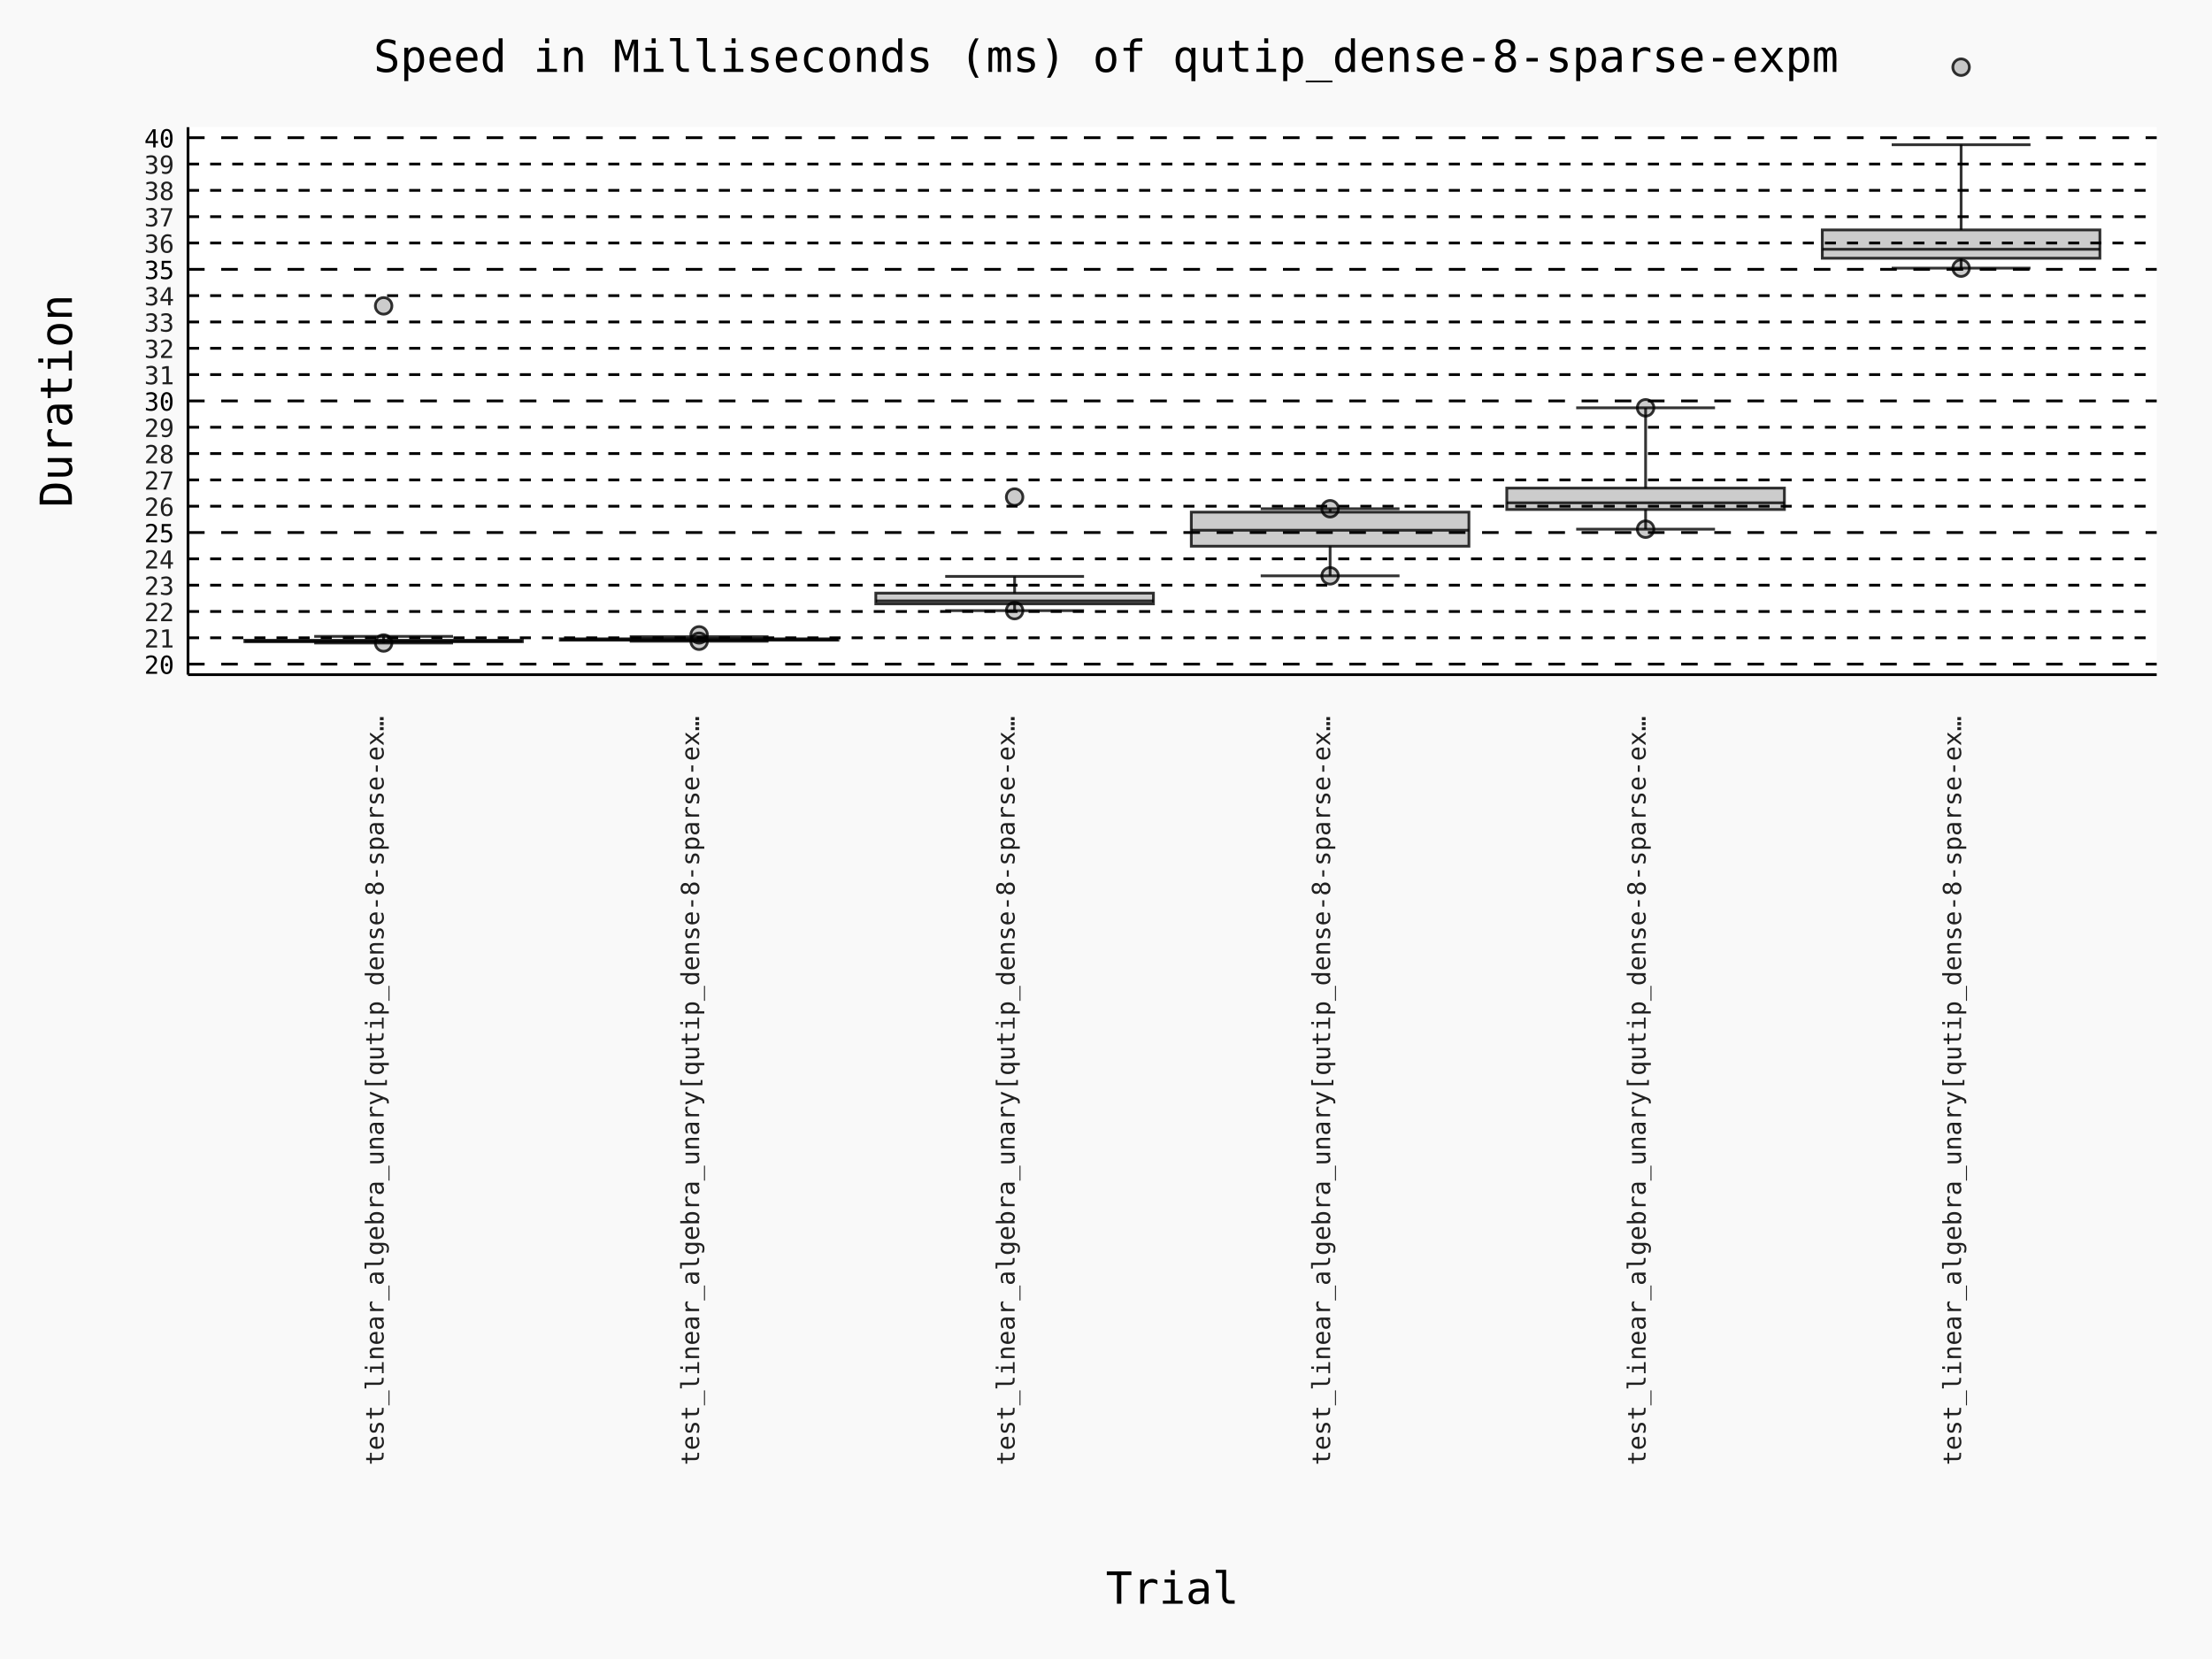
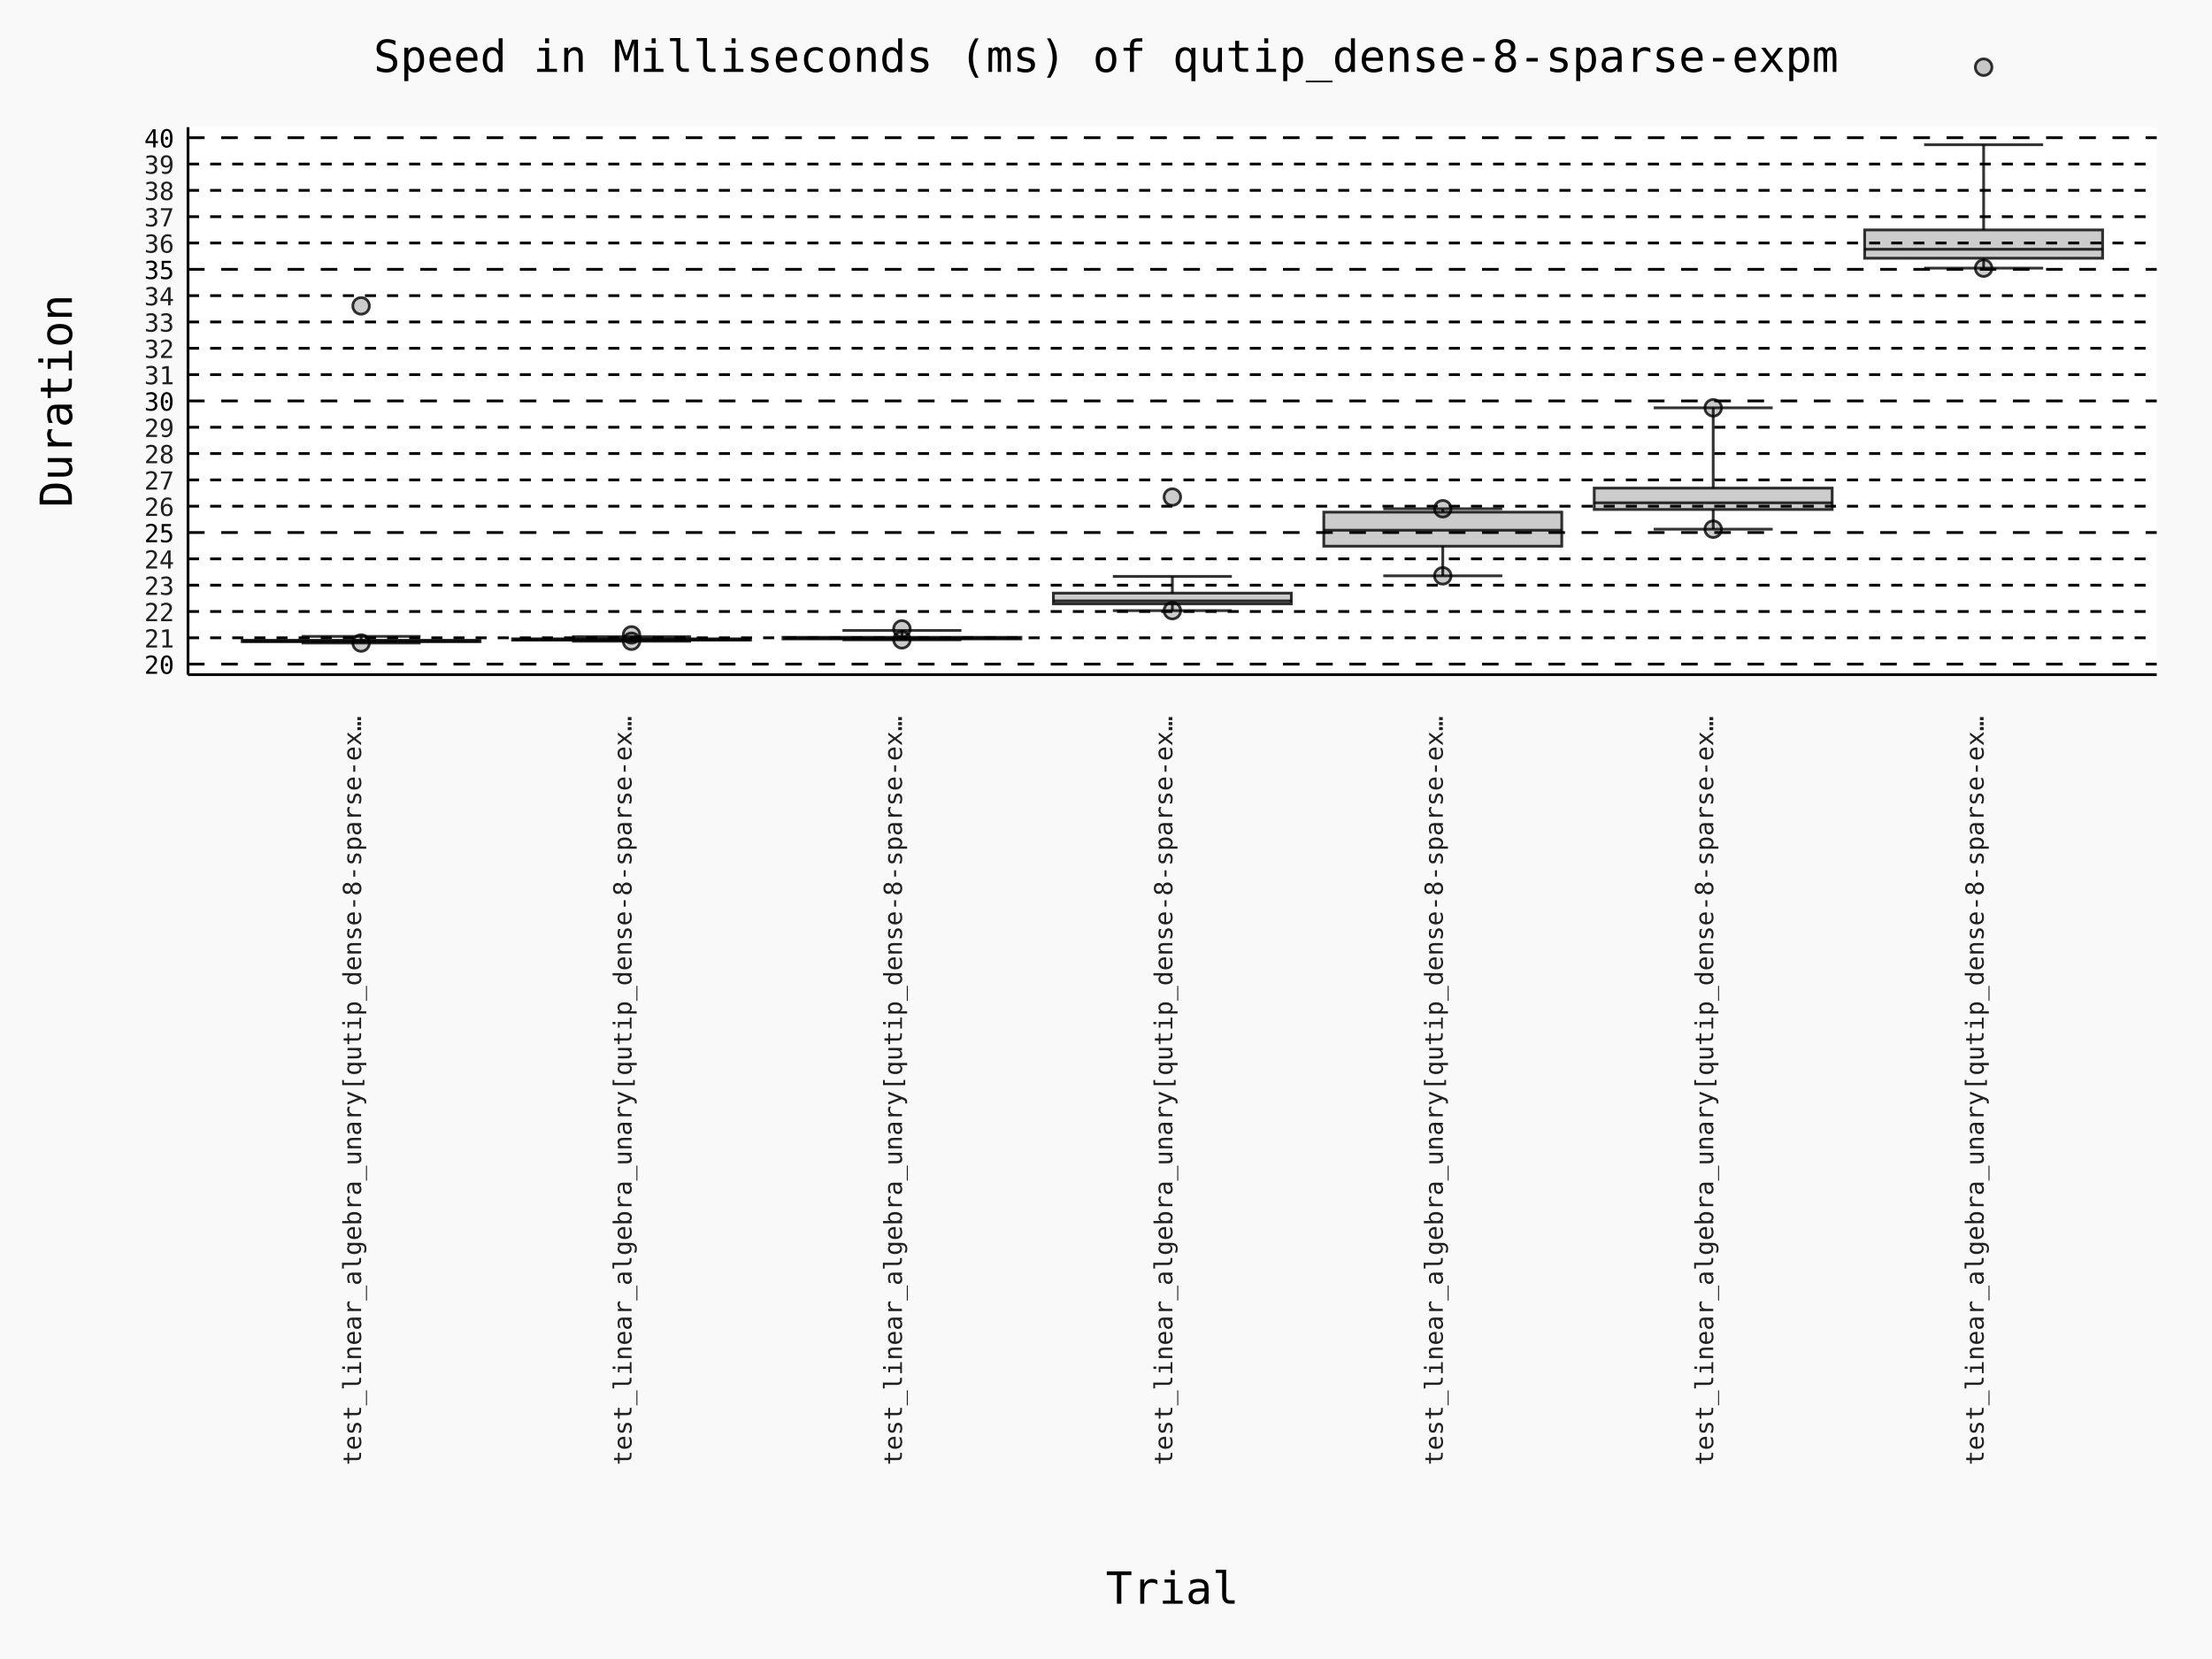
- <svg xmlns="http://www.w3.org/2000/svg" id="chart-330ae453-8037-4413-8809-b2a9f167f632" class="pygal-chart" viewBox="0 0 800 600">
+ <svg xmlns="http://www.w3.org/2000/svg" id="chart-d4fd5ee0-79ee-4384-a387-67f7b71b52d5" class="pygal-chart" viewBox="0 0 800 600">
  <defs>
-     <style type="text/css">#chart-330ae453-8037-4413-8809-b2a9f167f632{-webkit-user-select:none;-webkit-font-smoothing:antialiased;font-family:Consolas,"Deja Vu Sans Mono","Bitstream Vera Sans Mono","Courier New",monospace}#chart-330ae453-8037-4413-8809-b2a9f167f632 .title{font-family:Consolas,"Deja Vu Sans Mono","Bitstream Vera Sans Mono","Courier New",monospace;font-size:16px}#chart-330ae453-8037-4413-8809-b2a9f167f632 .legends .legend text{font-family:Consolas,"Deja Vu Sans Mono","Bitstream Vera Sans Mono","Courier New",monospace;font-size:14px}#chart-330ae453-8037-4413-8809-b2a9f167f632 .axis text{font-family:Consolas,"Deja Vu Sans Mono","Bitstream Vera Sans Mono","Courier New",monospace;font-size:10px}#chart-330ae453-8037-4413-8809-b2a9f167f632 .axis text.major{font-family:Consolas,"Deja Vu Sans Mono","Bitstream Vera Sans Mono","Courier New",monospace;font-size:10px}#chart-330ae453-8037-4413-8809-b2a9f167f632 .text-overlay text.value{font-family:Consolas,"Deja Vu Sans Mono","Bitstream Vera Sans Mono","Courier New",monospace;font-size:16px}#chart-330ae453-8037-4413-8809-b2a9f167f632 .text-overlay text.label{font-family:Consolas,"Deja Vu Sans Mono","Bitstream Vera Sans Mono","Courier New",monospace;font-size:10px}#chart-330ae453-8037-4413-8809-b2a9f167f632 .tooltip{font-family:Consolas,"Deja Vu Sans Mono","Bitstream Vera Sans Mono","Courier New",monospace;font-size:14px}#chart-330ae453-8037-4413-8809-b2a9f167f632 text.no_data{font-family:Consolas,"Deja Vu Sans Mono","Bitstream Vera Sans Mono","Courier New",monospace;font-size:64px}
- #chart-330ae453-8037-4413-8809-b2a9f167f632{background-color:rgba(249,249,249,1)}#chart-330ae453-8037-4413-8809-b2a9f167f632 path,#chart-330ae453-8037-4413-8809-b2a9f167f632 line,#chart-330ae453-8037-4413-8809-b2a9f167f632 rect,#chart-330ae453-8037-4413-8809-b2a9f167f632 circle{-webkit-transition:150ms;-moz-transition:150ms;transition:150ms}#chart-330ae453-8037-4413-8809-b2a9f167f632 .graph &gt; .background{fill:rgba(249,249,249,1)}#chart-330ae453-8037-4413-8809-b2a9f167f632 .plot &gt; .background{fill:rgba(255,255,255,1)}#chart-330ae453-8037-4413-8809-b2a9f167f632 .graph{fill:rgba(0,0,0,.87)}#chart-330ae453-8037-4413-8809-b2a9f167f632 text.no_data{fill:rgba(0,0,0,1)}#chart-330ae453-8037-4413-8809-b2a9f167f632 .title{fill:rgba(0,0,0,1)}#chart-330ae453-8037-4413-8809-b2a9f167f632 .legends .legend text{fill:rgba(0,0,0,.87)}#chart-330ae453-8037-4413-8809-b2a9f167f632 .legends .legend:hover text{fill:rgba(0,0,0,1)}#chart-330ae453-8037-4413-8809-b2a9f167f632 .axis .line{stroke:rgba(0,0,0,1)}#chart-330ae453-8037-4413-8809-b2a9f167f632 .axis .guide.line{stroke:rgba(0,0,0,.54)}#chart-330ae453-8037-4413-8809-b2a9f167f632 .axis .major.line{stroke:rgba(0,0,0,.87)}#chart-330ae453-8037-4413-8809-b2a9f167f632 .axis text.major{fill:rgba(0,0,0,1)}#chart-330ae453-8037-4413-8809-b2a9f167f632 .axis.y .guides:hover .guide.line,#chart-330ae453-8037-4413-8809-b2a9f167f632 .line-graph .axis.x .guides:hover .guide.line,#chart-330ae453-8037-4413-8809-b2a9f167f632 .stackedline-graph .axis.x .guides:hover .guide.line,#chart-330ae453-8037-4413-8809-b2a9f167f632 .xy-graph .axis.x .guides:hover .guide.line{stroke:rgba(0,0,0,1)}#chart-330ae453-8037-4413-8809-b2a9f167f632 .axis .guides:hover text{fill:rgba(0,0,0,1)}#chart-330ae453-8037-4413-8809-b2a9f167f632 .reactive{fill-opacity:.7;stroke-opacity:.8;stroke-width:1}#chart-330ae453-8037-4413-8809-b2a9f167f632 .ci{stroke:rgba(0,0,0,.87)}#chart-330ae453-8037-4413-8809-b2a9f167f632 .reactive.active,#chart-330ae453-8037-4413-8809-b2a9f167f632 .active .reactive{fill-opacity:.8;stroke-opacity:.9;stroke-width:4}#chart-330ae453-8037-4413-8809-b2a9f167f632 .ci .reactive.active{stroke-width:1.5}#chart-330ae453-8037-4413-8809-b2a9f167f632 .series text{fill:rgba(0,0,0,1)}#chart-330ae453-8037-4413-8809-b2a9f167f632 .tooltip rect{fill:rgba(255,255,255,1);stroke:rgba(0,0,0,1);-webkit-transition:opacity 150ms;-moz-transition:opacity 150ms;transition:opacity 150ms}#chart-330ae453-8037-4413-8809-b2a9f167f632 .tooltip .label{fill:rgba(0,0,0,.87)}#chart-330ae453-8037-4413-8809-b2a9f167f632 .tooltip .label{fill:rgba(0,0,0,.87)}#chart-330ae453-8037-4413-8809-b2a9f167f632 .tooltip .legend{font-size:.8em;fill:rgba(0,0,0,.54)}#chart-330ae453-8037-4413-8809-b2a9f167f632 .tooltip .x_label{font-size:.6em;fill:rgba(0,0,0,1)}#chart-330ae453-8037-4413-8809-b2a9f167f632 .tooltip .xlink{font-size:.5em;text-decoration:underline}#chart-330ae453-8037-4413-8809-b2a9f167f632 .tooltip .value{font-size:1.5em}#chart-330ae453-8037-4413-8809-b2a9f167f632 .bound{font-size:.5em}#chart-330ae453-8037-4413-8809-b2a9f167f632 .max-value{font-size:.75em;fill:rgba(0,0,0,.54)}#chart-330ae453-8037-4413-8809-b2a9f167f632 .map-element{fill:rgba(255,255,255,1);stroke:rgba(0,0,0,.54) !important}#chart-330ae453-8037-4413-8809-b2a9f167f632 .map-element .reactive{fill-opacity:inherit;stroke-opacity:inherit}#chart-330ae453-8037-4413-8809-b2a9f167f632 .color-0,#chart-330ae453-8037-4413-8809-b2a9f167f632 .color-0 a:visited{stroke:#000000;fill:#000000}#chart-330ae453-8037-4413-8809-b2a9f167f632 .color-1,#chart-330ae453-8037-4413-8809-b2a9f167f632 .color-1 a:visited{stroke:#000000;fill:#000000}#chart-330ae453-8037-4413-8809-b2a9f167f632 .color-2,#chart-330ae453-8037-4413-8809-b2a9f167f632 .color-2 a:visited{stroke:#000000;fill:#000000}#chart-330ae453-8037-4413-8809-b2a9f167f632 .color-3,#chart-330ae453-8037-4413-8809-b2a9f167f632 .color-3 a:visited{stroke:#000000;fill:#000000}#chart-330ae453-8037-4413-8809-b2a9f167f632 .color-4,#chart-330ae453-8037-4413-8809-b2a9f167f632 .color-4 a:visited{stroke:#000000;fill:#000000}#chart-330ae453-8037-4413-8809-b2a9f167f632 .color-5,#chart-330ae453-8037-4413-8809-b2a9f167f632 .color-5 a:visited{stroke:#000000;fill:#000000}#chart-330ae453-8037-4413-8809-b2a9f167f632 .text-overlay .color-0 text{fill:white}#chart-330ae453-8037-4413-8809-b2a9f167f632 .text-overlay .color-1 text{fill:white}#chart-330ae453-8037-4413-8809-b2a9f167f632 .text-overlay .color-2 text{fill:white}#chart-330ae453-8037-4413-8809-b2a9f167f632 .text-overlay .color-3 text{fill:white}#chart-330ae453-8037-4413-8809-b2a9f167f632 .text-overlay .color-4 text{fill:white}#chart-330ae453-8037-4413-8809-b2a9f167f632 .text-overlay .color-5 text{fill:white}
- #chart-330ae453-8037-4413-8809-b2a9f167f632 text.no_data{text-anchor:middle}#chart-330ae453-8037-4413-8809-b2a9f167f632 .guide.line{fill:none}#chart-330ae453-8037-4413-8809-b2a9f167f632 .centered{text-anchor:middle}#chart-330ae453-8037-4413-8809-b2a9f167f632 .title{text-anchor:middle}#chart-330ae453-8037-4413-8809-b2a9f167f632 .legends .legend text{fill-opacity:1}#chart-330ae453-8037-4413-8809-b2a9f167f632 .axis.x text{text-anchor:middle}#chart-330ae453-8037-4413-8809-b2a9f167f632 .axis.x:not(.web) text[transform]{text-anchor:start}#chart-330ae453-8037-4413-8809-b2a9f167f632 .axis.x:not(.web) text[transform].backwards{text-anchor:end}#chart-330ae453-8037-4413-8809-b2a9f167f632 .axis.y text{text-anchor:end}#chart-330ae453-8037-4413-8809-b2a9f167f632 .axis.y text[transform].backwards{text-anchor:start}#chart-330ae453-8037-4413-8809-b2a9f167f632 .axis.y2 text{text-anchor:start}#chart-330ae453-8037-4413-8809-b2a9f167f632 .axis.y2 text[transform].backwards{text-anchor:end}#chart-330ae453-8037-4413-8809-b2a9f167f632 .axis .guide.line{stroke-dasharray:4,4;stroke:black}#chart-330ae453-8037-4413-8809-b2a9f167f632 .axis .major.guide.line{stroke-dasharray:6,6;stroke:black}#chart-330ae453-8037-4413-8809-b2a9f167f632 .horizontal .axis.y .guide.line,#chart-330ae453-8037-4413-8809-b2a9f167f632 .horizontal .axis.y2 .guide.line,#chart-330ae453-8037-4413-8809-b2a9f167f632 .vertical .axis.x .guide.line{opacity:0}#chart-330ae453-8037-4413-8809-b2a9f167f632 .horizontal .axis.always_show .guide.line,#chart-330ae453-8037-4413-8809-b2a9f167f632 .vertical .axis.always_show .guide.line{opacity:1 !important}#chart-330ae453-8037-4413-8809-b2a9f167f632 .axis.y .guides:hover .guide.line,#chart-330ae453-8037-4413-8809-b2a9f167f632 .axis.y2 .guides:hover .guide.line,#chart-330ae453-8037-4413-8809-b2a9f167f632 .axis.x .guides:hover .guide.line{opacity:1}#chart-330ae453-8037-4413-8809-b2a9f167f632 .axis .guides:hover text{opacity:1}#chart-330ae453-8037-4413-8809-b2a9f167f632 .nofill{fill:none}#chart-330ae453-8037-4413-8809-b2a9f167f632 .subtle-fill{fill-opacity:.2}#chart-330ae453-8037-4413-8809-b2a9f167f632 .dot{stroke-width:1px;fill-opacity:1;stroke-opacity:1}#chart-330ae453-8037-4413-8809-b2a9f167f632 .dot.active{stroke-width:5px}#chart-330ae453-8037-4413-8809-b2a9f167f632 .dot.negative{fill:transparent}#chart-330ae453-8037-4413-8809-b2a9f167f632 text,#chart-330ae453-8037-4413-8809-b2a9f167f632 tspan{stroke:none !important}#chart-330ae453-8037-4413-8809-b2a9f167f632 .series text.active{opacity:1}#chart-330ae453-8037-4413-8809-b2a9f167f632 .tooltip rect{fill-opacity:.95;stroke-width:.5}#chart-330ae453-8037-4413-8809-b2a9f167f632 .tooltip text{fill-opacity:1}#chart-330ae453-8037-4413-8809-b2a9f167f632 .showable{visibility:hidden}#chart-330ae453-8037-4413-8809-b2a9f167f632 .showable.shown{visibility:visible}#chart-330ae453-8037-4413-8809-b2a9f167f632 .gauge-background{fill:rgba(229,229,229,1);stroke:none}#chart-330ae453-8037-4413-8809-b2a9f167f632 .bg-lines{stroke:rgba(249,249,249,1);stroke-width:2px}
+     <style type="text/css">#chart-d4fd5ee0-79ee-4384-a387-67f7b71b52d5{-webkit-user-select:none;-webkit-font-smoothing:antialiased;font-family:Consolas,"Deja Vu Sans Mono","Bitstream Vera Sans Mono","Courier New",monospace}#chart-d4fd5ee0-79ee-4384-a387-67f7b71b52d5 .title{font-family:Consolas,"Deja Vu Sans Mono","Bitstream Vera Sans Mono","Courier New",monospace;font-size:16px}#chart-d4fd5ee0-79ee-4384-a387-67f7b71b52d5 .legends .legend text{font-family:Consolas,"Deja Vu Sans Mono","Bitstream Vera Sans Mono","Courier New",monospace;font-size:14px}#chart-d4fd5ee0-79ee-4384-a387-67f7b71b52d5 .axis text{font-family:Consolas,"Deja Vu Sans Mono","Bitstream Vera Sans Mono","Courier New",monospace;font-size:10px}#chart-d4fd5ee0-79ee-4384-a387-67f7b71b52d5 .axis text.major{font-family:Consolas,"Deja Vu Sans Mono","Bitstream Vera Sans Mono","Courier New",monospace;font-size:10px}#chart-d4fd5ee0-79ee-4384-a387-67f7b71b52d5 .text-overlay text.value{font-family:Consolas,"Deja Vu Sans Mono","Bitstream Vera Sans Mono","Courier New",monospace;font-size:16px}#chart-d4fd5ee0-79ee-4384-a387-67f7b71b52d5 .text-overlay text.label{font-family:Consolas,"Deja Vu Sans Mono","Bitstream Vera Sans Mono","Courier New",monospace;font-size:10px}#chart-d4fd5ee0-79ee-4384-a387-67f7b71b52d5 .tooltip{font-family:Consolas,"Deja Vu Sans Mono","Bitstream Vera Sans Mono","Courier New",monospace;font-size:14px}#chart-d4fd5ee0-79ee-4384-a387-67f7b71b52d5 text.no_data{font-family:Consolas,"Deja Vu Sans Mono","Bitstream Vera Sans Mono","Courier New",monospace;font-size:64px}
+ #chart-d4fd5ee0-79ee-4384-a387-67f7b71b52d5{background-color:rgba(249,249,249,1)}#chart-d4fd5ee0-79ee-4384-a387-67f7b71b52d5 path,#chart-d4fd5ee0-79ee-4384-a387-67f7b71b52d5 line,#chart-d4fd5ee0-79ee-4384-a387-67f7b71b52d5 rect,#chart-d4fd5ee0-79ee-4384-a387-67f7b71b52d5 circle{-webkit-transition:150ms;-moz-transition:150ms;transition:150ms}#chart-d4fd5ee0-79ee-4384-a387-67f7b71b52d5 .graph &gt; .background{fill:rgba(249,249,249,1)}#chart-d4fd5ee0-79ee-4384-a387-67f7b71b52d5 .plot &gt; .background{fill:rgba(255,255,255,1)}#chart-d4fd5ee0-79ee-4384-a387-67f7b71b52d5 .graph{fill:rgba(0,0,0,.87)}#chart-d4fd5ee0-79ee-4384-a387-67f7b71b52d5 text.no_data{fill:rgba(0,0,0,1)}#chart-d4fd5ee0-79ee-4384-a387-67f7b71b52d5 .title{fill:rgba(0,0,0,1)}#chart-d4fd5ee0-79ee-4384-a387-67f7b71b52d5 .legends .legend text{fill:rgba(0,0,0,.87)}#chart-d4fd5ee0-79ee-4384-a387-67f7b71b52d5 .legends .legend:hover text{fill:rgba(0,0,0,1)}#chart-d4fd5ee0-79ee-4384-a387-67f7b71b52d5 .axis .line{stroke:rgba(0,0,0,1)}#chart-d4fd5ee0-79ee-4384-a387-67f7b71b52d5 .axis .guide.line{stroke:rgba(0,0,0,.54)}#chart-d4fd5ee0-79ee-4384-a387-67f7b71b52d5 .axis .major.line{stroke:rgba(0,0,0,.87)}#chart-d4fd5ee0-79ee-4384-a387-67f7b71b52d5 .axis text.major{fill:rgba(0,0,0,1)}#chart-d4fd5ee0-79ee-4384-a387-67f7b71b52d5 .axis.y .guides:hover .guide.line,#chart-d4fd5ee0-79ee-4384-a387-67f7b71b52d5 .line-graph .axis.x .guides:hover .guide.line,#chart-d4fd5ee0-79ee-4384-a387-67f7b71b52d5 .stackedline-graph .axis.x .guides:hover .guide.line,#chart-d4fd5ee0-79ee-4384-a387-67f7b71b52d5 .xy-graph .axis.x .guides:hover .guide.line{stroke:rgba(0,0,0,1)}#chart-d4fd5ee0-79ee-4384-a387-67f7b71b52d5 .axis .guides:hover text{fill:rgba(0,0,0,1)}#chart-d4fd5ee0-79ee-4384-a387-67f7b71b52d5 .reactive{fill-opacity:.7;stroke-opacity:.8;stroke-width:1}#chart-d4fd5ee0-79ee-4384-a387-67f7b71b52d5 .ci{stroke:rgba(0,0,0,.87)}#chart-d4fd5ee0-79ee-4384-a387-67f7b71b52d5 .reactive.active,#chart-d4fd5ee0-79ee-4384-a387-67f7b71b52d5 .active .reactive{fill-opacity:.8;stroke-opacity:.9;stroke-width:4}#chart-d4fd5ee0-79ee-4384-a387-67f7b71b52d5 .ci .reactive.active{stroke-width:1.5}#chart-d4fd5ee0-79ee-4384-a387-67f7b71b52d5 .series text{fill:rgba(0,0,0,1)}#chart-d4fd5ee0-79ee-4384-a387-67f7b71b52d5 .tooltip rect{fill:rgba(255,255,255,1);stroke:rgba(0,0,0,1);-webkit-transition:opacity 150ms;-moz-transition:opacity 150ms;transition:opacity 150ms}#chart-d4fd5ee0-79ee-4384-a387-67f7b71b52d5 .tooltip .label{fill:rgba(0,0,0,.87)}#chart-d4fd5ee0-79ee-4384-a387-67f7b71b52d5 .tooltip .label{fill:rgba(0,0,0,.87)}#chart-d4fd5ee0-79ee-4384-a387-67f7b71b52d5 .tooltip .legend{font-size:.8em;fill:rgba(0,0,0,.54)}#chart-d4fd5ee0-79ee-4384-a387-67f7b71b52d5 .tooltip .x_label{font-size:.6em;fill:rgba(0,0,0,1)}#chart-d4fd5ee0-79ee-4384-a387-67f7b71b52d5 .tooltip .xlink{font-size:.5em;text-decoration:underline}#chart-d4fd5ee0-79ee-4384-a387-67f7b71b52d5 .tooltip .value{font-size:1.5em}#chart-d4fd5ee0-79ee-4384-a387-67f7b71b52d5 .bound{font-size:.5em}#chart-d4fd5ee0-79ee-4384-a387-67f7b71b52d5 .max-value{font-size:.75em;fill:rgba(0,0,0,.54)}#chart-d4fd5ee0-79ee-4384-a387-67f7b71b52d5 .map-element{fill:rgba(255,255,255,1);stroke:rgba(0,0,0,.54) !important}#chart-d4fd5ee0-79ee-4384-a387-67f7b71b52d5 .map-element .reactive{fill-opacity:inherit;stroke-opacity:inherit}#chart-d4fd5ee0-79ee-4384-a387-67f7b71b52d5 .color-0,#chart-d4fd5ee0-79ee-4384-a387-67f7b71b52d5 .color-0 a:visited{stroke:#000000;fill:#000000}#chart-d4fd5ee0-79ee-4384-a387-67f7b71b52d5 .color-1,#chart-d4fd5ee0-79ee-4384-a387-67f7b71b52d5 .color-1 a:visited{stroke:#000000;fill:#000000}#chart-d4fd5ee0-79ee-4384-a387-67f7b71b52d5 .color-2,#chart-d4fd5ee0-79ee-4384-a387-67f7b71b52d5 .color-2 a:visited{stroke:#000000;fill:#000000}#chart-d4fd5ee0-79ee-4384-a387-67f7b71b52d5 .color-3,#chart-d4fd5ee0-79ee-4384-a387-67f7b71b52d5 .color-3 a:visited{stroke:#000000;fill:#000000}#chart-d4fd5ee0-79ee-4384-a387-67f7b71b52d5 .color-4,#chart-d4fd5ee0-79ee-4384-a387-67f7b71b52d5 .color-4 a:visited{stroke:#000000;fill:#000000}#chart-d4fd5ee0-79ee-4384-a387-67f7b71b52d5 .color-5,#chart-d4fd5ee0-79ee-4384-a387-67f7b71b52d5 .color-5 a:visited{stroke:#000000;fill:#000000}#chart-d4fd5ee0-79ee-4384-a387-67f7b71b52d5 .color-6,#chart-d4fd5ee0-79ee-4384-a387-67f7b71b52d5 .color-6 a:visited{stroke:#000000;fill:#000000}#chart-d4fd5ee0-79ee-4384-a387-67f7b71b52d5 .text-overlay .color-0 text{fill:white}#chart-d4fd5ee0-79ee-4384-a387-67f7b71b52d5 .text-overlay .color-1 text{fill:white}#chart-d4fd5ee0-79ee-4384-a387-67f7b71b52d5 .text-overlay .color-2 text{fill:white}#chart-d4fd5ee0-79ee-4384-a387-67f7b71b52d5 .text-overlay .color-3 text{fill:white}#chart-d4fd5ee0-79ee-4384-a387-67f7b71b52d5 .text-overlay .color-4 text{fill:white}#chart-d4fd5ee0-79ee-4384-a387-67f7b71b52d5 .text-overlay .color-5 text{fill:white}#chart-d4fd5ee0-79ee-4384-a387-67f7b71b52d5 .text-overlay .color-6 text{fill:white}
+ #chart-d4fd5ee0-79ee-4384-a387-67f7b71b52d5 text.no_data{text-anchor:middle}#chart-d4fd5ee0-79ee-4384-a387-67f7b71b52d5 .guide.line{fill:none}#chart-d4fd5ee0-79ee-4384-a387-67f7b71b52d5 .centered{text-anchor:middle}#chart-d4fd5ee0-79ee-4384-a387-67f7b71b52d5 .title{text-anchor:middle}#chart-d4fd5ee0-79ee-4384-a387-67f7b71b52d5 .legends .legend text{fill-opacity:1}#chart-d4fd5ee0-79ee-4384-a387-67f7b71b52d5 .axis.x text{text-anchor:middle}#chart-d4fd5ee0-79ee-4384-a387-67f7b71b52d5 .axis.x:not(.web) text[transform]{text-anchor:start}#chart-d4fd5ee0-79ee-4384-a387-67f7b71b52d5 .axis.x:not(.web) text[transform].backwards{text-anchor:end}#chart-d4fd5ee0-79ee-4384-a387-67f7b71b52d5 .axis.y text{text-anchor:end}#chart-d4fd5ee0-79ee-4384-a387-67f7b71b52d5 .axis.y text[transform].backwards{text-anchor:start}#chart-d4fd5ee0-79ee-4384-a387-67f7b71b52d5 .axis.y2 text{text-anchor:start}#chart-d4fd5ee0-79ee-4384-a387-67f7b71b52d5 .axis.y2 text[transform].backwards{text-anchor:end}#chart-d4fd5ee0-79ee-4384-a387-67f7b71b52d5 .axis .guide.line{stroke-dasharray:4,4;stroke:black}#chart-d4fd5ee0-79ee-4384-a387-67f7b71b52d5 .axis .major.guide.line{stroke-dasharray:6,6;stroke:black}#chart-d4fd5ee0-79ee-4384-a387-67f7b71b52d5 .horizontal .axis.y .guide.line,#chart-d4fd5ee0-79ee-4384-a387-67f7b71b52d5 .horizontal .axis.y2 .guide.line,#chart-d4fd5ee0-79ee-4384-a387-67f7b71b52d5 .vertical .axis.x .guide.line{opacity:0}#chart-d4fd5ee0-79ee-4384-a387-67f7b71b52d5 .horizontal .axis.always_show .guide.line,#chart-d4fd5ee0-79ee-4384-a387-67f7b71b52d5 .vertical .axis.always_show .guide.line{opacity:1 !important}#chart-d4fd5ee0-79ee-4384-a387-67f7b71b52d5 .axis.y .guides:hover .guide.line,#chart-d4fd5ee0-79ee-4384-a387-67f7b71b52d5 .axis.y2 .guides:hover .guide.line,#chart-d4fd5ee0-79ee-4384-a387-67f7b71b52d5 .axis.x .guides:hover .guide.line{opacity:1}#chart-d4fd5ee0-79ee-4384-a387-67f7b71b52d5 .axis .guides:hover text{opacity:1}#chart-d4fd5ee0-79ee-4384-a387-67f7b71b52d5 .nofill{fill:none}#chart-d4fd5ee0-79ee-4384-a387-67f7b71b52d5 .subtle-fill{fill-opacity:.2}#chart-d4fd5ee0-79ee-4384-a387-67f7b71b52d5 .dot{stroke-width:1px;fill-opacity:1;stroke-opacity:1}#chart-d4fd5ee0-79ee-4384-a387-67f7b71b52d5 .dot.active{stroke-width:5px}#chart-d4fd5ee0-79ee-4384-a387-67f7b71b52d5 .dot.negative{fill:transparent}#chart-d4fd5ee0-79ee-4384-a387-67f7b71b52d5 text,#chart-d4fd5ee0-79ee-4384-a387-67f7b71b52d5 tspan{stroke:none !important}#chart-d4fd5ee0-79ee-4384-a387-67f7b71b52d5 .series text.active{opacity:1}#chart-d4fd5ee0-79ee-4384-a387-67f7b71b52d5 .tooltip rect{fill-opacity:.95;stroke-width:.5}#chart-d4fd5ee0-79ee-4384-a387-67f7b71b52d5 .tooltip text{fill-opacity:1}#chart-d4fd5ee0-79ee-4384-a387-67f7b71b52d5 .showable{visibility:hidden}#chart-d4fd5ee0-79ee-4384-a387-67f7b71b52d5 .showable.shown{visibility:visible}#chart-d4fd5ee0-79ee-4384-a387-67f7b71b52d5 .gauge-background{fill:rgba(229,229,229,1);stroke:none}#chart-d4fd5ee0-79ee-4384-a387-67f7b71b52d5 .bg-lines{stroke:rgba(249,249,249,1);stroke-width:2px}
.tooltip .value{font-size:1em !important}.axis text{font-size:9px !important}</style>
  </defs>
  <g class="graph custombox-graph vertical">
    <rect x="0" y="0" width="800" height="600" class="background" />
    <g transform="translate(68, 46)" class="plot">
      <rect x="0" y="0" width="712.0" height="198.0" class="background" />
      <g class="axis y always_show">
        <path d="M0 198 h712" class="line" />
        <g class="guides">
          <path d="M0 194.192 h712" class="major guide line" />
          <text x="-5" y="197.692" class="major">20</text>
        </g>
        <g class="guides">
          <path d="M0 184.673 h712" class="guide line" />
          <text x="-5" y="188.173" class="">21</text>
        </g>
        <g class="guides">
          <path d="M0 175.154 h712" class="guide line" />
          <text x="-5" y="178.654" class="">22</text>
        </g>
        <g class="guides">
          <path d="M0 165.635 h712" class="guide line" />
          <text x="-5" y="169.135" class="">23</text>
        </g>
        <g class="guides">
          <path d="M0 156.115 h712" class="guide line" />
          <text x="-5" y="159.615" class="">24</text>
        </g>
        <g class="guides">
          <path d="M0 146.596 h712" class="major guide line" />
          <text x="-5" y="150.096" class="major">25</text>
        </g>
        <g class="guides">
          <path d="M0 137.077 h712" class="guide line" />
          <text x="-5" y="140.577" class="">26</text>
        </g>
        <g class="guides">
          <path d="M0 127.558 h712" class="guide line" />
          <text x="-5" y="131.058" class="">27</text>
        </g>
        <g class="guides">
          <path d="M0 118.038 h712" class="guide line" />
          <text x="-5" y="121.538" class="">28</text>
        </g>
        <g class="guides">
          <path d="M0 108.519 h712" class="guide line" />
          <text x="-5" y="112.019" class="">29</text>
        </g>
        <g class="guides">
          <path d="M0 99 h712" class="major guide line" />
          <text x="-5" y="102.5" class="major">30</text>
        </g>
        <g class="guides">
          <path d="M0 89.481 h712" class="guide line" />
          <text x="-5" y="92.981" class="">31</text>
        </g>
        <g class="guides">
          <path d="M0 79.962 h712" class="guide line" />
          <text x="-5" y="83.462" class="">32</text>
        </g>
        <g class="guides">
          <path d="M0 70.442 h712" class="guide line" />
          <text x="-5" y="73.942" class="">33</text>
        </g>
        <g class="guides">
          <path d="M0 60.923 h712" class="guide line" />
          <text x="-5" y="64.423" class="">34</text>
        </g>
        <g class="guides">
          <path d="M0 51.404 h712" class="major guide line" />
          <text x="-5" y="54.904" class="major">35</text>
        </g>
        <g class="guides">
          <path d="M0 41.885 h712" class="guide line" />
          <text x="-5" y="45.385" class="">36</text>
        </g>
        <g class="guides">
          <path d="M0 32.365 h712" class="guide line" />
          <text x="-5" y="35.865" class="">37</text>
        </g>
        <g class="guides">
          <path d="M0 22.846 h712" class="guide line" />
          <text x="-5" y="26.346" class="">38</text>
        </g>
        <g class="guides">
          <path d="M0 13.327 h712" class="guide line" />
          <text x="-5" y="16.827" class="">39</text>
        </g>
        <g class="guides">
          <path d="M0 3.808 h712" class="major guide line" />
          <text x="-5" y="7.308" class="major">40</text>
        </g>
      </g>
      <g class="axis x">
        <path d="M0 0 v198" class="line" />
        <g class="guides">
-           <path d="M70.744 0 v198" class="guide line" />
-           <text x="70.744" y="213.0" class="backwards" transform="rotate(270 70.74359 213)">test_linear_algebra_unary[qutip_dense-8-sparse-ex…</text>
-         </g>
-         <g class="guides">
-           <path d="M184.846 0 v198" class="guide line" />
-           <text x="184.846" y="213.0" class="backwards" transform="rotate(270 184.8462 213)">test_linear_algebra_unary[qutip_dense-8-sparse-ex…</text>
-         </g>
-         <g class="guides">
-           <path d="M298.949 0 v198" class="guide line" />
-           <text x="298.949" y="213.0" class="backwards" transform="rotate(270 298.9487 213)">test_linear_algebra_unary[qutip_dense-8-sparse-ex…</text>
-         </g>
-         <g class="guides">
-           <path d="M413.051 0 v198" class="guide line" />
-           <text x="413.051" y="213.0" class="backwards" transform="rotate(270 413.0513 213)">test_linear_algebra_unary[qutip_dense-8-sparse-ex…</text>
-         </g>
-         <g class="guides">
-           <path d="M527.154 0 v198" class="guide line" />
-           <text x="527.154" y="213.0" class="backwards" transform="rotate(270 527.1538 213)">test_linear_algebra_unary[qutip_dense-8-sparse-ex…</text>
-         </g>
-         <g class="guides">
-           <path d="M641.256 0 v198" class="guide line" />
-           <text x="641.256" y="213.0" class="backwards" transform="rotate(270 641.2564 213)">test_linear_algebra_unary[qutip_dense-8-sparse-ex…</text>
+           <path d="M62.593 0 v198" class="guide line" />
+           <text x="62.593" y="213.0" class="backwards" transform="rotate(270 62.59341 213)">test_linear_algebra_unary[qutip_dense-8-sparse-ex…</text>
+         </g>
+         <g class="guides">
+           <path d="M160.396 0 v198" class="guide line" />
+           <text x="160.396" y="213.0" class="backwards" transform="rotate(270 160.3956 213)">test_linear_algebra_unary[qutip_dense-8-sparse-ex…</text>
+         </g>
+         <g class="guides">
+           <path d="M258.198 0 v198" class="guide line" />
+           <text x="258.198" y="213.0" class="backwards" transform="rotate(270 258.1978 213)">test_linear_algebra_unary[qutip_dense-8-sparse-ex…</text>
+         </g>
+         <g class="guides">
+           <path d="M356 0 v198" class="guide line" />
+           <text x="356.0" y="213.0" class="backwards" transform="rotate(270 356 213)">test_linear_algebra_unary[qutip_dense-8-sparse-ex…</text>
+         </g>
+         <g class="guides">
+           <path d="M453.802 0 v198" class="guide line" />
+           <text x="453.802" y="213.0" class="backwards" transform="rotate(270 453.8022 213)">test_linear_algebra_unary[qutip_dense-8-sparse-ex…</text>
+         </g>
+         <g class="guides">
+           <path d="M551.604 0 v198" class="guide line" />
+           <text x="551.604" y="213.0" class="backwards" transform="rotate(270 551.6044 213)">test_linear_algebra_unary[qutip_dense-8-sparse-ex…</text>
+         </g>
+         <g class="guides">
+           <path d="M649.407 0 v198" class="guide line" />
+           <text x="649.407" y="213.0" class="backwards" transform="rotate(270 649.4066 213)">test_linear_algebra_unary[qutip_dense-8-sparse-ex…</text>
        </g>
      </g>
      <g class="series serie-0 color-0">
        <g class="boxes">
          <g class="box">
-             <path stroke-width="3" d="M45.641 186.561 L95.846 186.561" class="reactive tooltip-trigger" />
-             <path stroke-width="3" d="M20.538 185.896 L120.949 185.896" class="reactive tooltip-trigger" />
-             <path stroke-width="3" d="M45.641 184.159 L95.846 184.159" class="reactive tooltip-trigger" />
-             <path stroke-width="2" d="M70.744 186.561 L70.744 186.068" class="reactive tooltip-trigger" />
-             <path stroke-width="2" d="M70.744 184.159 L70.744 185.553" class="reactive tooltip-trigger" />
-             <rect x="20.538" y="185.553" height="0.515" width="100.41" class="subtle-fill reactive tooltip-trigger" />
-             <circle cx="70.744" cy="186.561" r="3" class="subtle-fill reactive tooltip-trigger" />
-             <circle cx="70.744" cy="64.629" r="3" class="subtle-fill reactive tooltip-trigger" />
+             <path stroke-width="3" d="M41.077 186.561 L84.11 186.561" class="reactive tooltip-trigger" />
+             <path stroke-width="3" d="M19.56 185.896 L105.626 185.896" class="reactive tooltip-trigger" />
+             <path stroke-width="3" d="M41.077 184.159 L84.11 184.159" class="reactive tooltip-trigger" />
+             <path stroke-width="2" d="M62.593 186.561 L62.593 186.068" class="reactive tooltip-trigger" />
+             <path stroke-width="2" d="M62.593 184.159 L62.593 185.553" class="reactive tooltip-trigger" />
+             <rect x="19.56" y="185.553" height="0.515" width="86.066" class="subtle-fill reactive tooltip-trigger" />
+             <circle cx="62.593" cy="186.561" r="3" class="subtle-fill reactive tooltip-trigger" />
+             <circle cx="62.593" cy="64.629" r="3" class="subtle-fill reactive tooltip-trigger" />
          </g>
        </g>
      </g>
      <g class="series serie-1 color-1">
        <g class="boxes">
          <g class="box">
-             <path stroke-width="3" d="M159.744 185.913 L209.949 185.913" class="reactive tooltip-trigger" />
-             <path stroke-width="3" d="M134.641 185.291 L235.051 185.291" class="reactive tooltip-trigger" />
-             <path stroke-width="3" d="M159.744 184.274 L209.949 184.274" class="reactive tooltip-trigger" />
-             <path stroke-width="2" d="M184.846 185.913 L184.846 185.53" class="reactive tooltip-trigger" />
-             <path stroke-width="2" d="M184.846 184.274 L184.846 185.034" class="reactive tooltip-trigger" />
-             <rect x="134.641" y="185.034" height="0.496" width="100.41" class="subtle-fill reactive tooltip-trigger" />
-             <circle cx="184.846" cy="185.913" r="3" class="subtle-fill reactive tooltip-trigger" />
-             <circle cx="184.846" cy="183.616" r="3" class="subtle-fill reactive tooltip-trigger" />
+             <path stroke-width="3" d="M138.879 185.913 L181.912 185.913" class="reactive tooltip-trigger" />
+             <path stroke-width="3" d="M117.363 185.291 L203.429 185.291" class="reactive tooltip-trigger" />
+             <path stroke-width="3" d="M138.879 184.274 L181.912 184.274" class="reactive tooltip-trigger" />
+             <path stroke-width="2" d="M160.396 185.913 L160.396 185.53" class="reactive tooltip-trigger" />
+             <path stroke-width="2" d="M160.396 184.274 L160.396 185.034" class="reactive tooltip-trigger" />
+             <rect x="117.363" y="185.034" height="0.496" width="86.066" class="subtle-fill reactive tooltip-trigger" />
+             <circle cx="160.396" cy="185.913" r="3" class="subtle-fill reactive tooltip-trigger" />
+             <circle cx="160.396" cy="183.616" r="3" class="subtle-fill reactive tooltip-trigger" />
          </g>
        </g>
      </g>
      <g class="series serie-2 color-2">
        <g class="boxes">
          <g class="box">
-             <path stroke-width="3" d="M273.846 174.844 L324.051 174.844" class="reactive tooltip-trigger" />
-             <path stroke-width="3" d="M248.744 171.335 L349.154 171.335" class="reactive tooltip-trigger" />
-             <path stroke-width="3" d="M273.846 162.462 L324.051 162.462" class="reactive tooltip-trigger" />
-             <path stroke-width="2" d="M298.949 174.844 L298.949 172.399" class="reactive tooltip-trigger" />
-             <path stroke-width="2" d="M298.949 162.462 L298.949 168.507" class="reactive tooltip-trigger" />
-             <rect x="248.744" y="168.507" height="3.892" width="100.41" class="subtle-fill reactive tooltip-trigger" />
-             <circle cx="298.949" cy="174.844" r="3" class="subtle-fill reactive tooltip-trigger" />
-             <circle cx="298.949" cy="133.77" r="3" class="subtle-fill reactive tooltip-trigger" />
+             <path stroke-width="3" d="M236.681 185.405 L279.714 185.405" class="reactive tooltip-trigger" />
+             <path stroke-width="3" d="M215.165 184.786 L301.231 184.786" class="reactive tooltip-trigger" />
+             <path stroke-width="3" d="M236.681 182.006 L279.714 182.006" class="reactive tooltip-trigger" />
+             <path stroke-width="2" d="M258.198 185.405 L258.198 185.084" class="reactive tooltip-trigger" />
+             <path stroke-width="2" d="M258.198 182.006 L258.198 184.487" class="reactive tooltip-trigger" />
+             <rect x="215.165" y="184.487" height="0.597" width="86.066" class="subtle-fill reactive tooltip-trigger" />
+             <circle cx="258.198" cy="185.405" r="3" class="subtle-fill reactive tooltip-trigger" />
+             <circle cx="258.198" cy="181.459" r="3" class="subtle-fill reactive tooltip-trigger" />
          </g>
        </g>
      </g>
      <g class="series serie-3 color-3">
        <g class="boxes">
          <g class="box">
-             <path stroke-width="3" d="M387.949 162.261 L438.154 162.261" class="reactive tooltip-trigger" />
-             <path stroke-width="3" d="M362.846 145.766 L463.256 145.766" class="reactive tooltip-trigger" />
-             <path stroke-width="3" d="M387.949 137.996 L438.154 137.996" class="reactive tooltip-trigger" />
-             <path stroke-width="2" d="M413.051 162.261 L413.051 151.544" class="reactive tooltip-trigger" />
-             <path stroke-width="2" d="M413.051 137.996 L413.051 139.223" class="reactive tooltip-trigger" />
-             <rect x="362.846" y="139.223" height="12.321" width="100.41" class="subtle-fill reactive tooltip-trigger" />
-             <circle cx="413.051" cy="162.261" r="3" class="subtle-fill reactive tooltip-trigger" />
-             <circle cx="413.051" cy="137.996" r="3" class="subtle-fill reactive tooltip-trigger" />
+             <path stroke-width="3" d="M334.484 174.844 L377.516 174.844" class="reactive tooltip-trigger" />
+             <path stroke-width="3" d="M312.967 171.335 L399.033 171.335" class="reactive tooltip-trigger" />
+             <path stroke-width="3" d="M334.484 162.462 L377.516 162.462" class="reactive tooltip-trigger" />
+             <path stroke-width="2" d="M356 174.844 L356 172.399" class="reactive tooltip-trigger" />
+             <path stroke-width="2" d="M356 162.462 L356 168.507" class="reactive tooltip-trigger" />
+             <rect x="312.967" y="168.507" height="3.892" width="86.066" class="subtle-fill reactive tooltip-trigger" />
+             <circle cx="356" cy="174.844" r="3" class="subtle-fill reactive tooltip-trigger" />
+             <circle cx="356" cy="133.77" r="3" class="subtle-fill reactive tooltip-trigger" />
          </g>
        </g>
      </g>
      <g class="series serie-4 color-4">
        <g class="boxes">
          <g class="box">
-             <path stroke-width="3" d="M502.051 145.387 L552.256 145.387" class="reactive tooltip-trigger" />
-             <path stroke-width="3" d="M476.949 135.849 L577.359 135.849" class="reactive tooltip-trigger" />
-             <path stroke-width="3" d="M502.051 101.494 L552.256 101.494" class="reactive tooltip-trigger" />
-             <path stroke-width="2" d="M527.154 145.387 L527.154 138.269" class="reactive tooltip-trigger" />
-             <path stroke-width="2" d="M527.154 101.494 L527.154 130.526" class="reactive tooltip-trigger" />
-             <rect x="476.949" y="130.526" height="7.744" width="100.41" class="subtle-fill reactive tooltip-trigger" />
-             <circle cx="527.154" cy="145.387" r="3" class="subtle-fill reactive tooltip-trigger" />
-             <circle cx="527.154" cy="101.494" r="3" class="subtle-fill reactive tooltip-trigger" />
+             <path stroke-width="3" d="M432.286 162.261 L475.319 162.261" class="reactive tooltip-trigger" />
+             <path stroke-width="3" d="M410.769 145.766 L496.835 145.766" class="reactive tooltip-trigger" />
+             <path stroke-width="3" d="M432.286 137.996 L475.319 137.996" class="reactive tooltip-trigger" />
+             <path stroke-width="2" d="M453.802 162.261 L453.802 151.544" class="reactive tooltip-trigger" />
+             <path stroke-width="2" d="M453.802 137.996 L453.802 139.223" class="reactive tooltip-trigger" />
+             <rect x="410.769" y="139.223" height="12.321" width="86.066" class="subtle-fill reactive tooltip-trigger" />
+             <circle cx="453.802" cy="162.261" r="3" class="subtle-fill reactive tooltip-trigger" />
+             <circle cx="453.802" cy="137.996" r="3" class="subtle-fill reactive tooltip-trigger" />
          </g>
        </g>
      </g>
      <g class="series serie-5 color-5">
        <g class="boxes">
          <g class="box">
-             <path stroke-width="3" d="M616.154 50.977 L666.359 50.977" class="reactive tooltip-trigger" />
-             <path stroke-width="3" d="M591.051 44.147 L691.462 44.147" class="reactive tooltip-trigger" />
-             <path stroke-width="3" d="M616.154 6.35 L666.359 6.35" class="reactive tooltip-trigger" />
-             <path stroke-width="2" d="M641.256 50.977 L641.256 47.398" class="reactive tooltip-trigger" />
-             <path stroke-width="2" d="M641.256 6.35 L641.256 37.155" class="reactive tooltip-trigger" />
-             <rect x="591.051" y="37.155" height="10.243" width="100.41" class="subtle-fill reactive tooltip-trigger" />
-             <circle cx="641.256" cy="50.977" r="3" class="subtle-fill reactive tooltip-trigger" />
-             <circle cx="641.256" cy="-21.701" r="3" class="subtle-fill reactive tooltip-trigger" />
+             <path stroke-width="3" d="M530.088 145.387 L573.121 145.387" class="reactive tooltip-trigger" />
+             <path stroke-width="3" d="M508.571 135.849 L594.637 135.849" class="reactive tooltip-trigger" />
+             <path stroke-width="3" d="M530.088 101.494 L573.121 101.494" class="reactive tooltip-trigger" />
+             <path stroke-width="2" d="M551.604 145.387 L551.604 138.269" class="reactive tooltip-trigger" />
+             <path stroke-width="2" d="M551.604 101.494 L551.604 130.526" class="reactive tooltip-trigger" />
+             <rect x="508.571" y="130.526" height="7.744" width="86.066" class="subtle-fill reactive tooltip-trigger" />
+             <circle cx="551.604" cy="145.387" r="3" class="subtle-fill reactive tooltip-trigger" />
+             <circle cx="551.604" cy="101.494" r="3" class="subtle-fill reactive tooltip-trigger" />
+           </g>
+         </g>
+       </g>
+       <g class="series serie-6 color-6">
+         <g class="boxes">
+           <g class="box">
+             <path stroke-width="3" d="M627.89 50.977 L670.923 50.977" class="reactive tooltip-trigger" />
+             <path stroke-width="3" d="M606.374 44.147 L692.44 44.147" class="reactive tooltip-trigger" />
+             <path stroke-width="3" d="M627.89 6.35 L670.923 6.35" class="reactive tooltip-trigger" />
+             <path stroke-width="2" d="M649.407 50.977 L649.407 47.398" class="reactive tooltip-trigger" />
+             <path stroke-width="2" d="M649.407 6.35 L649.407 37.155" class="reactive tooltip-trigger" />
+             <rect x="606.374" y="37.155" height="10.243" width="86.066" class="subtle-fill reactive tooltip-trigger" />
+             <circle cx="649.407" cy="50.977" r="3" class="subtle-fill reactive tooltip-trigger" />
+             <circle cx="649.407" cy="-21.701" r="3" class="subtle-fill reactive tooltip-trigger" />
          </g>
        </g>
      </g>
    </g>
    <g class="titles">
      <text x="400.0" y="26" class="title plot_title">Speed in Milliseconds (ms) of qutip_dense-8-sparse-expm</text>
      <text x="424.0" y="580.0" class="title">Trial</text>
      <text x="0" y="171.0" class="title" transform="rotate(-90 0 145)">Duration</text>
    </g>
    <g transform="translate(68, 46)" class="plot overlay">
      <g class="series serie-0 color-0" />
      <g class="series serie-1 color-1" />
      <g class="series serie-2 color-2" />
      <g class="series serie-3 color-3" />
      <g class="series serie-4 color-4" />
      <g class="series serie-5 color-5" />
+       <g class="series serie-6 color-6" />
    </g>
    <g transform="translate(68, 46)" class="plot text-overlay">
      <g class="series serie-0 color-0" />
      <g class="series serie-1 color-1" />
      <g class="series serie-2 color-2" />
      <g class="series serie-3 color-3" />
      <g class="series serie-4 color-4" />
      <g class="series serie-5 color-5" />
+       <g class="series serie-6 color-6" />
    </g>
    <g transform="translate(68, 46)" class="plot tooltip-overlay">
      <g transform="translate(0 0)" style="opacity: 0" class="tooltip">
        <rect rx="0" ry="0" width="0" height="0" class="tooltip-box" />
        <g class="text" />
      </g>
    </g>
  </g>
</svg>
